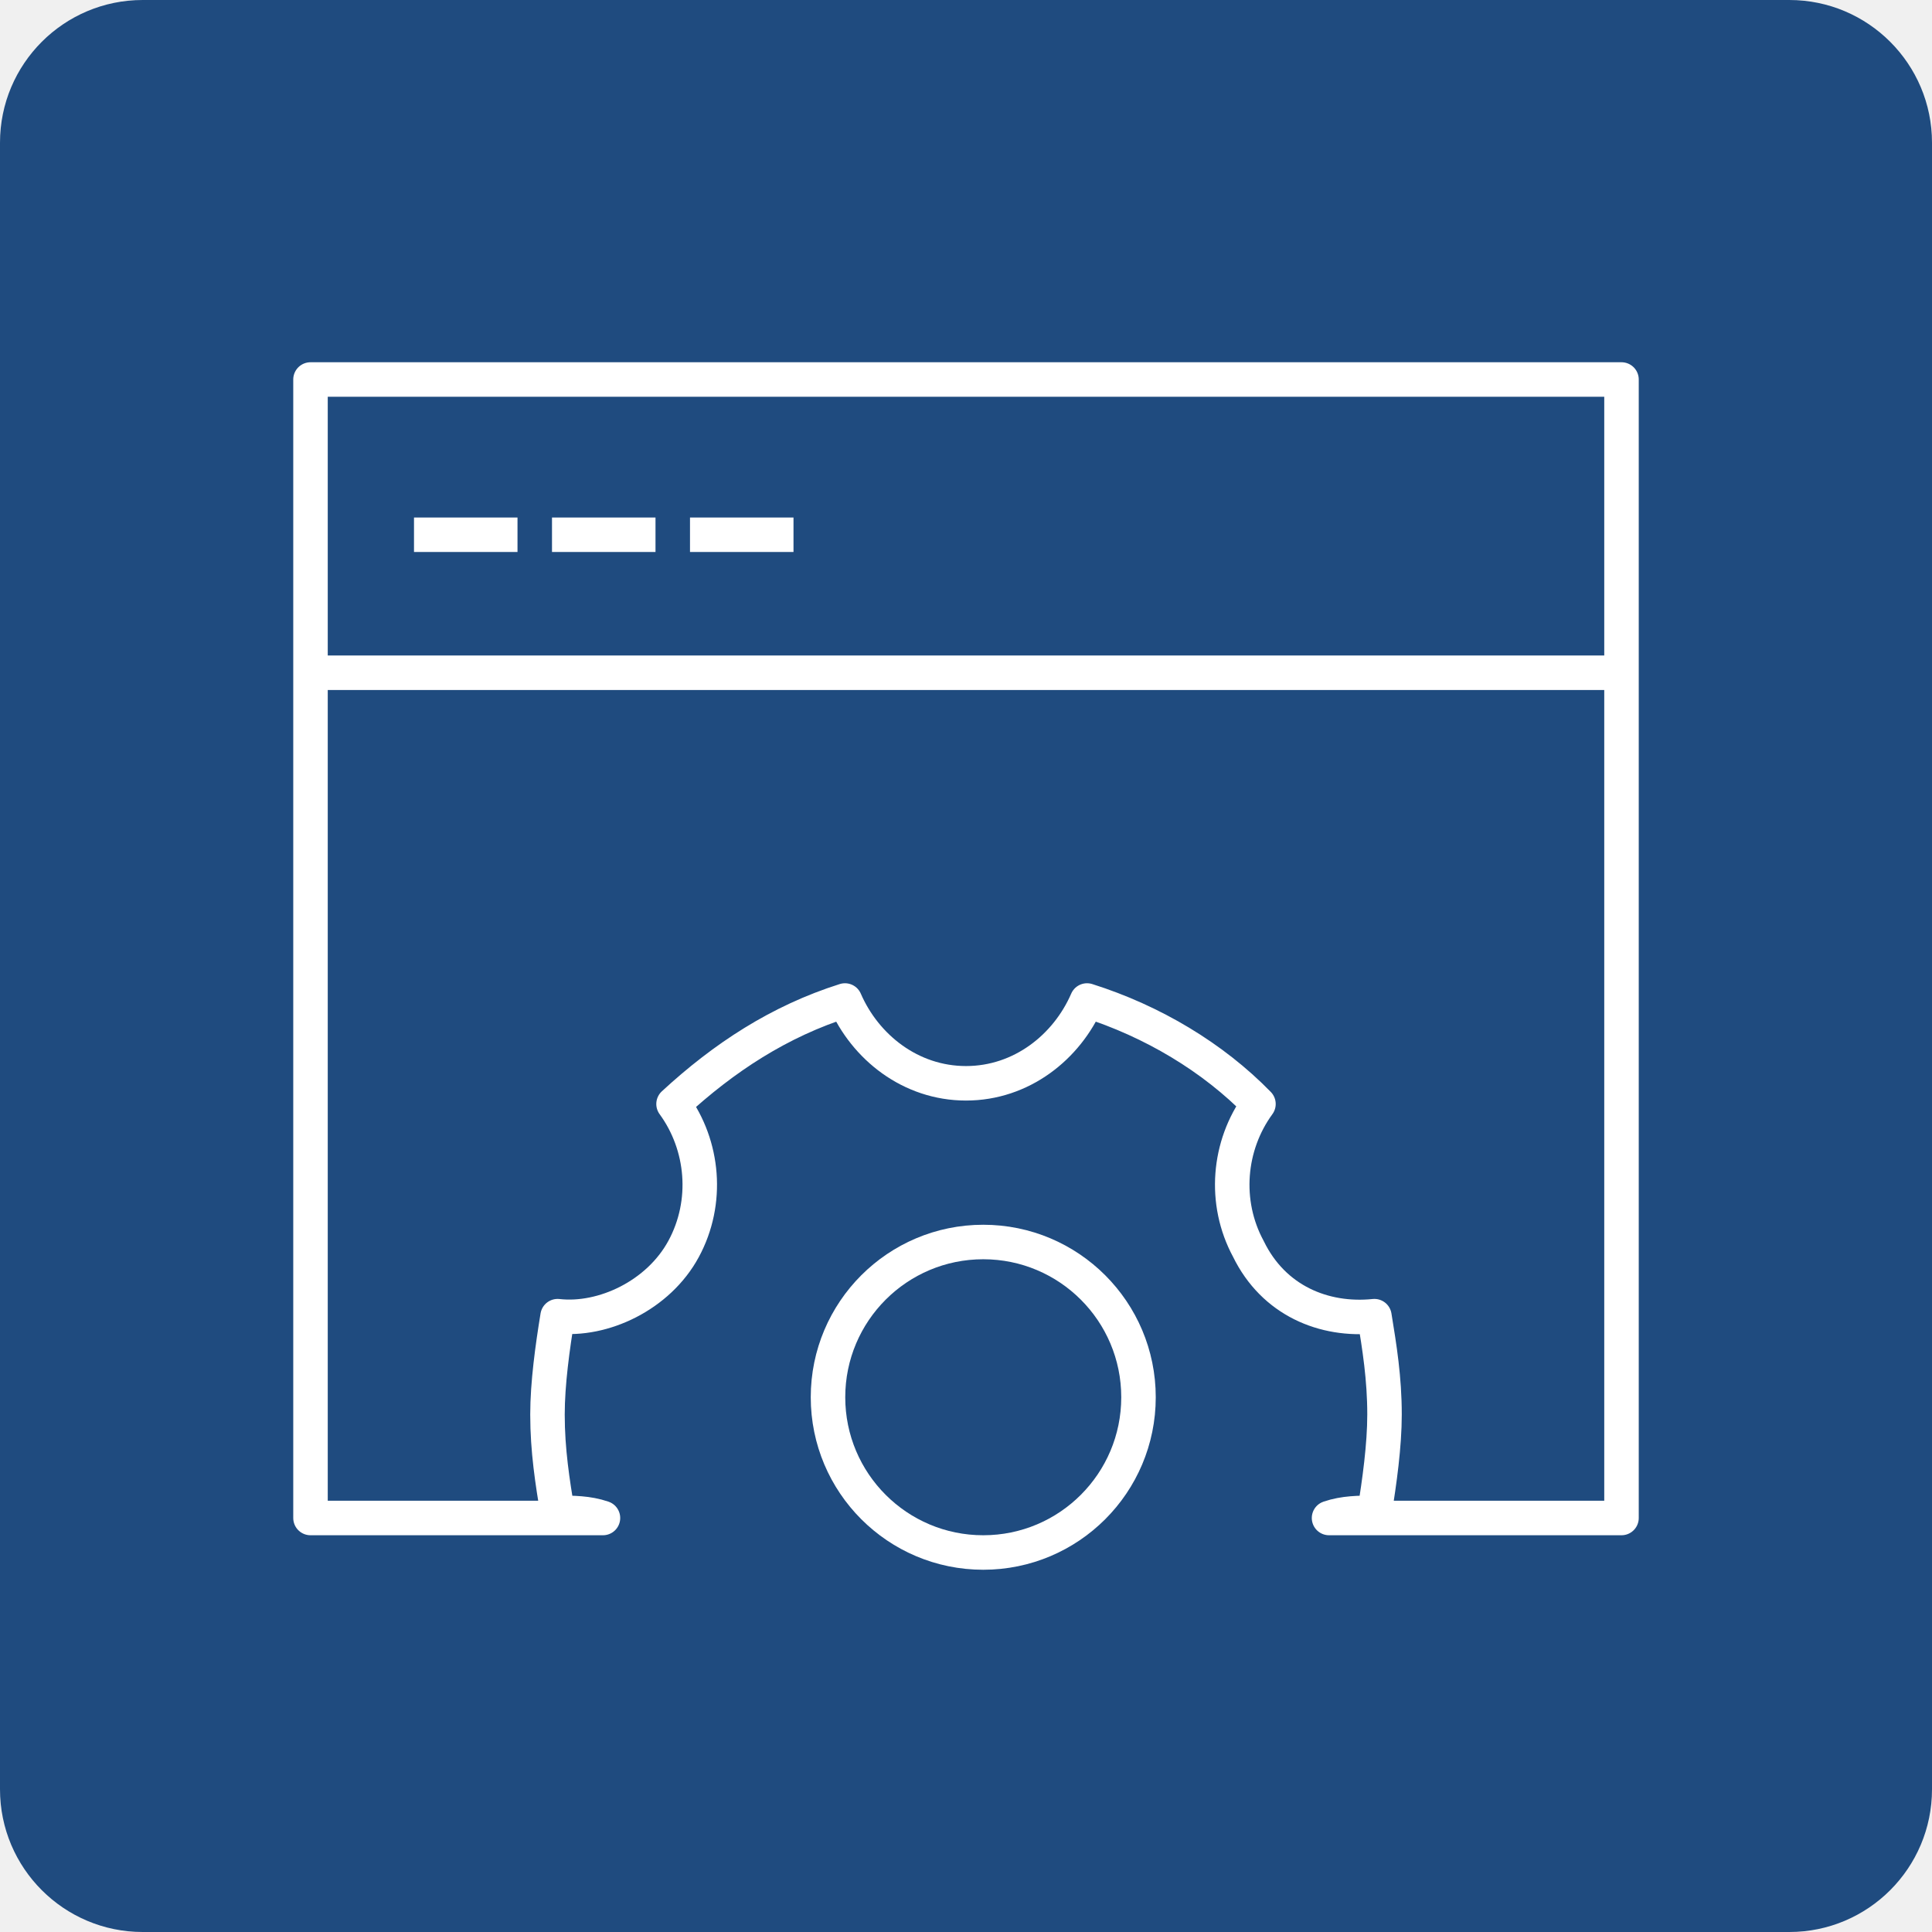
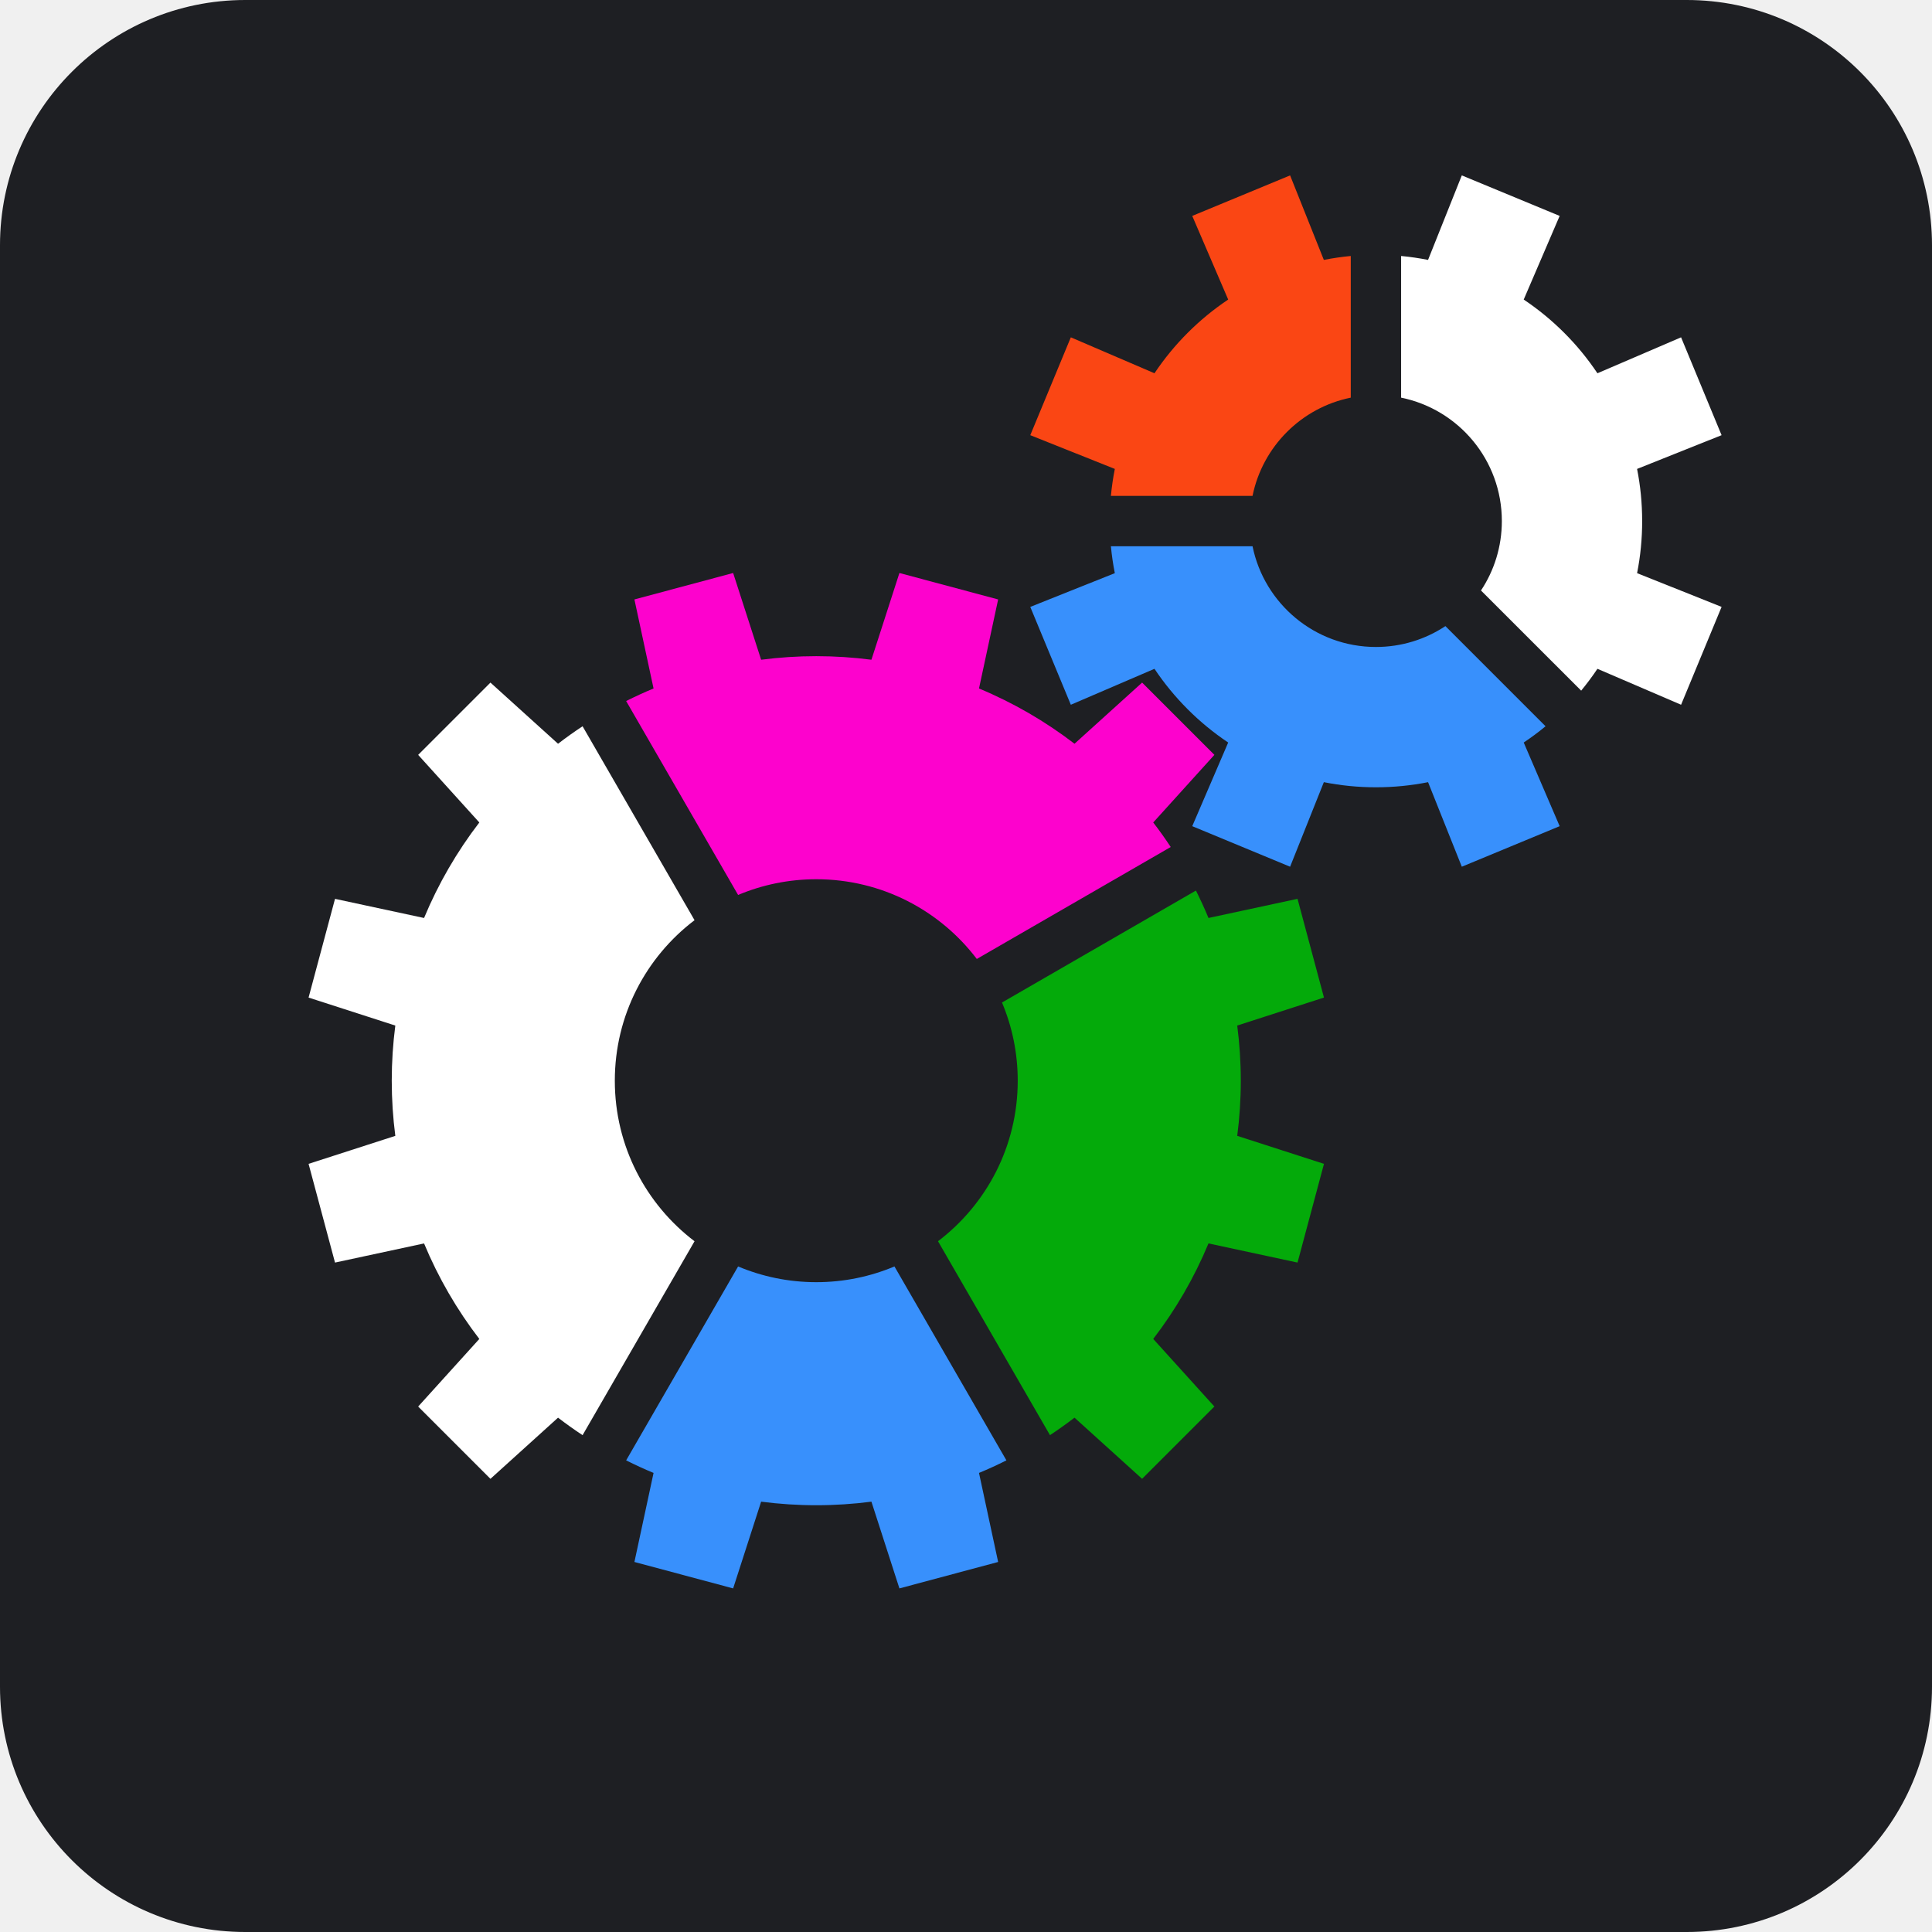
- <svg xmlns="http://www.w3.org/2000/svg" width="56px" height="56px" viewBox="0 0 56 56" version="1.1">
-   <g id="Page-1" stroke="none" stroke-width="1" fill="none" fill-rule="evenodd">
-     <path d="M56,51.863 C56,54.148 54.147,56 51.863,56 L4.137,56 C1.852,56 0,54.147 0,51.863 L0,4.137 C0,1.852 1.852,0 4.137,0 L51.863,0 C54.147,0 56,1.852 56,4.137 L56,51.863 L56,51.863 Z" id="Shape" fill="#1F4B7F" fill-rule="nonzero" />
-     <g id="iconfinder_Essentials_page_web_settings_config_cog_5298729" transform="translate(9, 11)" stroke="#FFFFFF">
-       <path d="M0,8.5 L38,8.5" id="Path" stroke-linejoin="round" />
-       <path d="M3,4.5 L6,4.5" id="Path" stroke-linejoin="round" />
-       <path d="M7,4.5 L10,4.5" id="Path" stroke-linejoin="round" />
-       <path d="M11,4.5 L14,4.5" id="Path" stroke-linejoin="round" />
-       <path d="M8.477,33 L0,33 L0,0 L38,0 L38,33 L29.523,33 C29.962,32.85 30.4,32.85 30.838,32.85 C30.985,31.95 31.131,30.9 31.131,30 C31.131,28.95 30.985,28.05 30.838,27.15 C29.377,27.3 27.915,26.7 27.185,25.2 C26.454,23.85 26.6,22.2 27.477,21 C26.162,19.65 24.408,18.6 22.508,18 C21.923,19.35 20.608,20.4 19,20.4 C17.392,20.4 16.077,19.35 15.492,18 C13.592,18.6 11.985,19.65 10.523,21 C11.4,22.2 11.546,23.85 10.815,25.2 C10.085,26.55 8.477,27.3 7.162,27.15 C7.015,28.05 6.869,29.1 6.869,30 C6.869,31.05 7.015,31.95 7.162,32.85 C7.6,32.85 8.038,32.85 8.477,33 L8.477,33 Z" id="Path" stroke-linejoin="round" />
-       <circle id="Oval" cx="19.5" cy="29.5" r="4.5" />
-     </g>
+ <svg xmlns="http://www.w3.org/2000/svg" id="b" viewBox="0 0 2048 2048">
+   <g id="c">
+     <rect width="2048" height="2048" rx="260" ry="260" style="fill:#1e1f23;" />
+     <path d="M617.56,1521.32c-8.92-5.87-17.58-12.05-26.01-18.53l-71.66,64.83-76.62-76.62,64.83-71.66c-23.68-30.85-43.44-64.83-58.58-101.25l-94.39,20.29-28.03-104.65,91.95-29.67c-2.48-19.14-3.78-38.63-3.78-58.46s1.3-39.32,3.78-58.46l-91.95-29.67,28.03-104.65,94.39,20.29c15.14-36.42,34.9-70.4,58.58-101.25l-64.83-71.66,76.62-76.62,71.66,64.83c8.43-6.48,17.09-12.66,26.01-18.53l118.68,205.56c-51.37,39.01-84.51,100.72-84.51,170.17s33.14,131.15,84.51,170.17l-118.68,205.56Z" style="fill:#fff;" />
+     <path d="M1315.3,1145.59c0,19.83-1.3,39.32-3.78,58.46l91.95,29.67-28.03,104.65-94.39-20.29c-15.14,36.42-34.9,70.4-58.58,101.25l64.83,71.66-76.62,76.62-71.66-64.83c-8.43,6.48-17.09,12.66-26.01,18.53l-118.68-205.56c51.37-39.01,84.51-100.72,84.51-170.17,0-29.37-5.95-57.4-16.67-82.87l205.56-118.68c4.77,9.5,9.23,19.18,13.31,29.06l94.39-20.29,28.03,104.65-91.95,29.67c2.48,19.14,3.78,38.63,3.78,58.46Z" style="fill:#04aa0a;" />
+     <path d="M782.42,948.69l-118.68-205.56c9.5-4.77,19.18-9.23,29.06-13.31l-20.29-94.39,104.65-28.03,29.67,91.95c19.14-2.48,38.63-3.78,58.46-3.78s39.32,1.3,58.46,3.78l29.67-91.95,104.65,28.03-20.29,94.39c36.42,15.14,70.4,34.9,101.25,58.58l71.66-64.83,76.62,76.62-64.83,71.66c6.48,8.43,12.66,17.09,18.53,26.01l-205.56,118.68c-39.01-51.37-100.72-84.51-170.17-84.51-29.37,0-57.4,5.95-82.87,16.67Z" style="fill:#fd02cd;" />
+     <path d="M1066.84,1548.05c-9.5,4.77-19.18,9.23-29.06,13.31l20.29,94.39-104.65,28.03-29.67-91.95c-19.14,2.48-38.63,3.78-58.46,3.78s-39.32-1.3-58.46-3.78l-29.67,91.95-104.65-28.03,20.29-94.39c-9.88-4.08-19.56-8.54-29.06-13.31l118.68-205.56c25.48,10.72,53.51,16.67,82.87,16.67s57.4-5.95,82.87-16.67l118.68,205.56Z" style="fill:#3890fc;" />
+     <path d="M1740.76,552.34c0,18.88-1.83,37.37-5.38,55.22l89.58,35.77-42.94,103.73-88.67-38.1c-5.38,8.01-11.14,15.75-17.24,23.15l-106.21-106.17c14-21.09,22.12-46.41,22.12-73.6,0-64.6-45.84-118.45-106.78-130.81v-150.18c9.69.92,19.22,2.33,28.56,4.16l35.77-89.58,103.73,42.94-38.1,88.67c30.89,20.67,57.47,47.25,78.14,78.14l88.67-38.1,42.94,103.73-89.58,35.77c3.55,17.85,5.38,36.34,5.38,55.26Z" style="fill:#fff;" />
+     <path d="M1638.36,769.87c-7.4,6.14-15.14,11.86-23.15,17.24l38.1,88.67-103.73,42.98-35.77-89.62c-17.85,3.55-36.34,5.42-55.26,5.42s-37.37-1.87-55.22-5.42l-35.77,89.62-103.73-42.98,38.1-88.67c-30.89-20.67-57.47-47.25-78.14-78.14l-88.67,38.1-42.98-103.73,89.62-35.77c-1.87-9.34-3.24-18.88-4.16-28.53h150.14c12.39,60.9,66.24,106.78,130.81,106.78,27.23,0,52.51-8.16,73.64-22.12l106.17,106.17Z" style="fill:#3890fc;" />
+     <path d="M1327.74,525.64h-150.14c.92-9.69,2.29-19.22,4.16-28.56l-89.62-35.77,42.98-103.73,88.67,38.1c20.67-30.89,47.25-57.47,78.14-78.14l-38.1-88.67,103.73-42.94,35.77,89.58c9.34-1.83,18.88-3.24,28.53-4.16v150.18c-52.29,10.6-93.47,51.79-104.11,104.11Z" style="fill:#fa4614;" />
  </g>
</svg>
